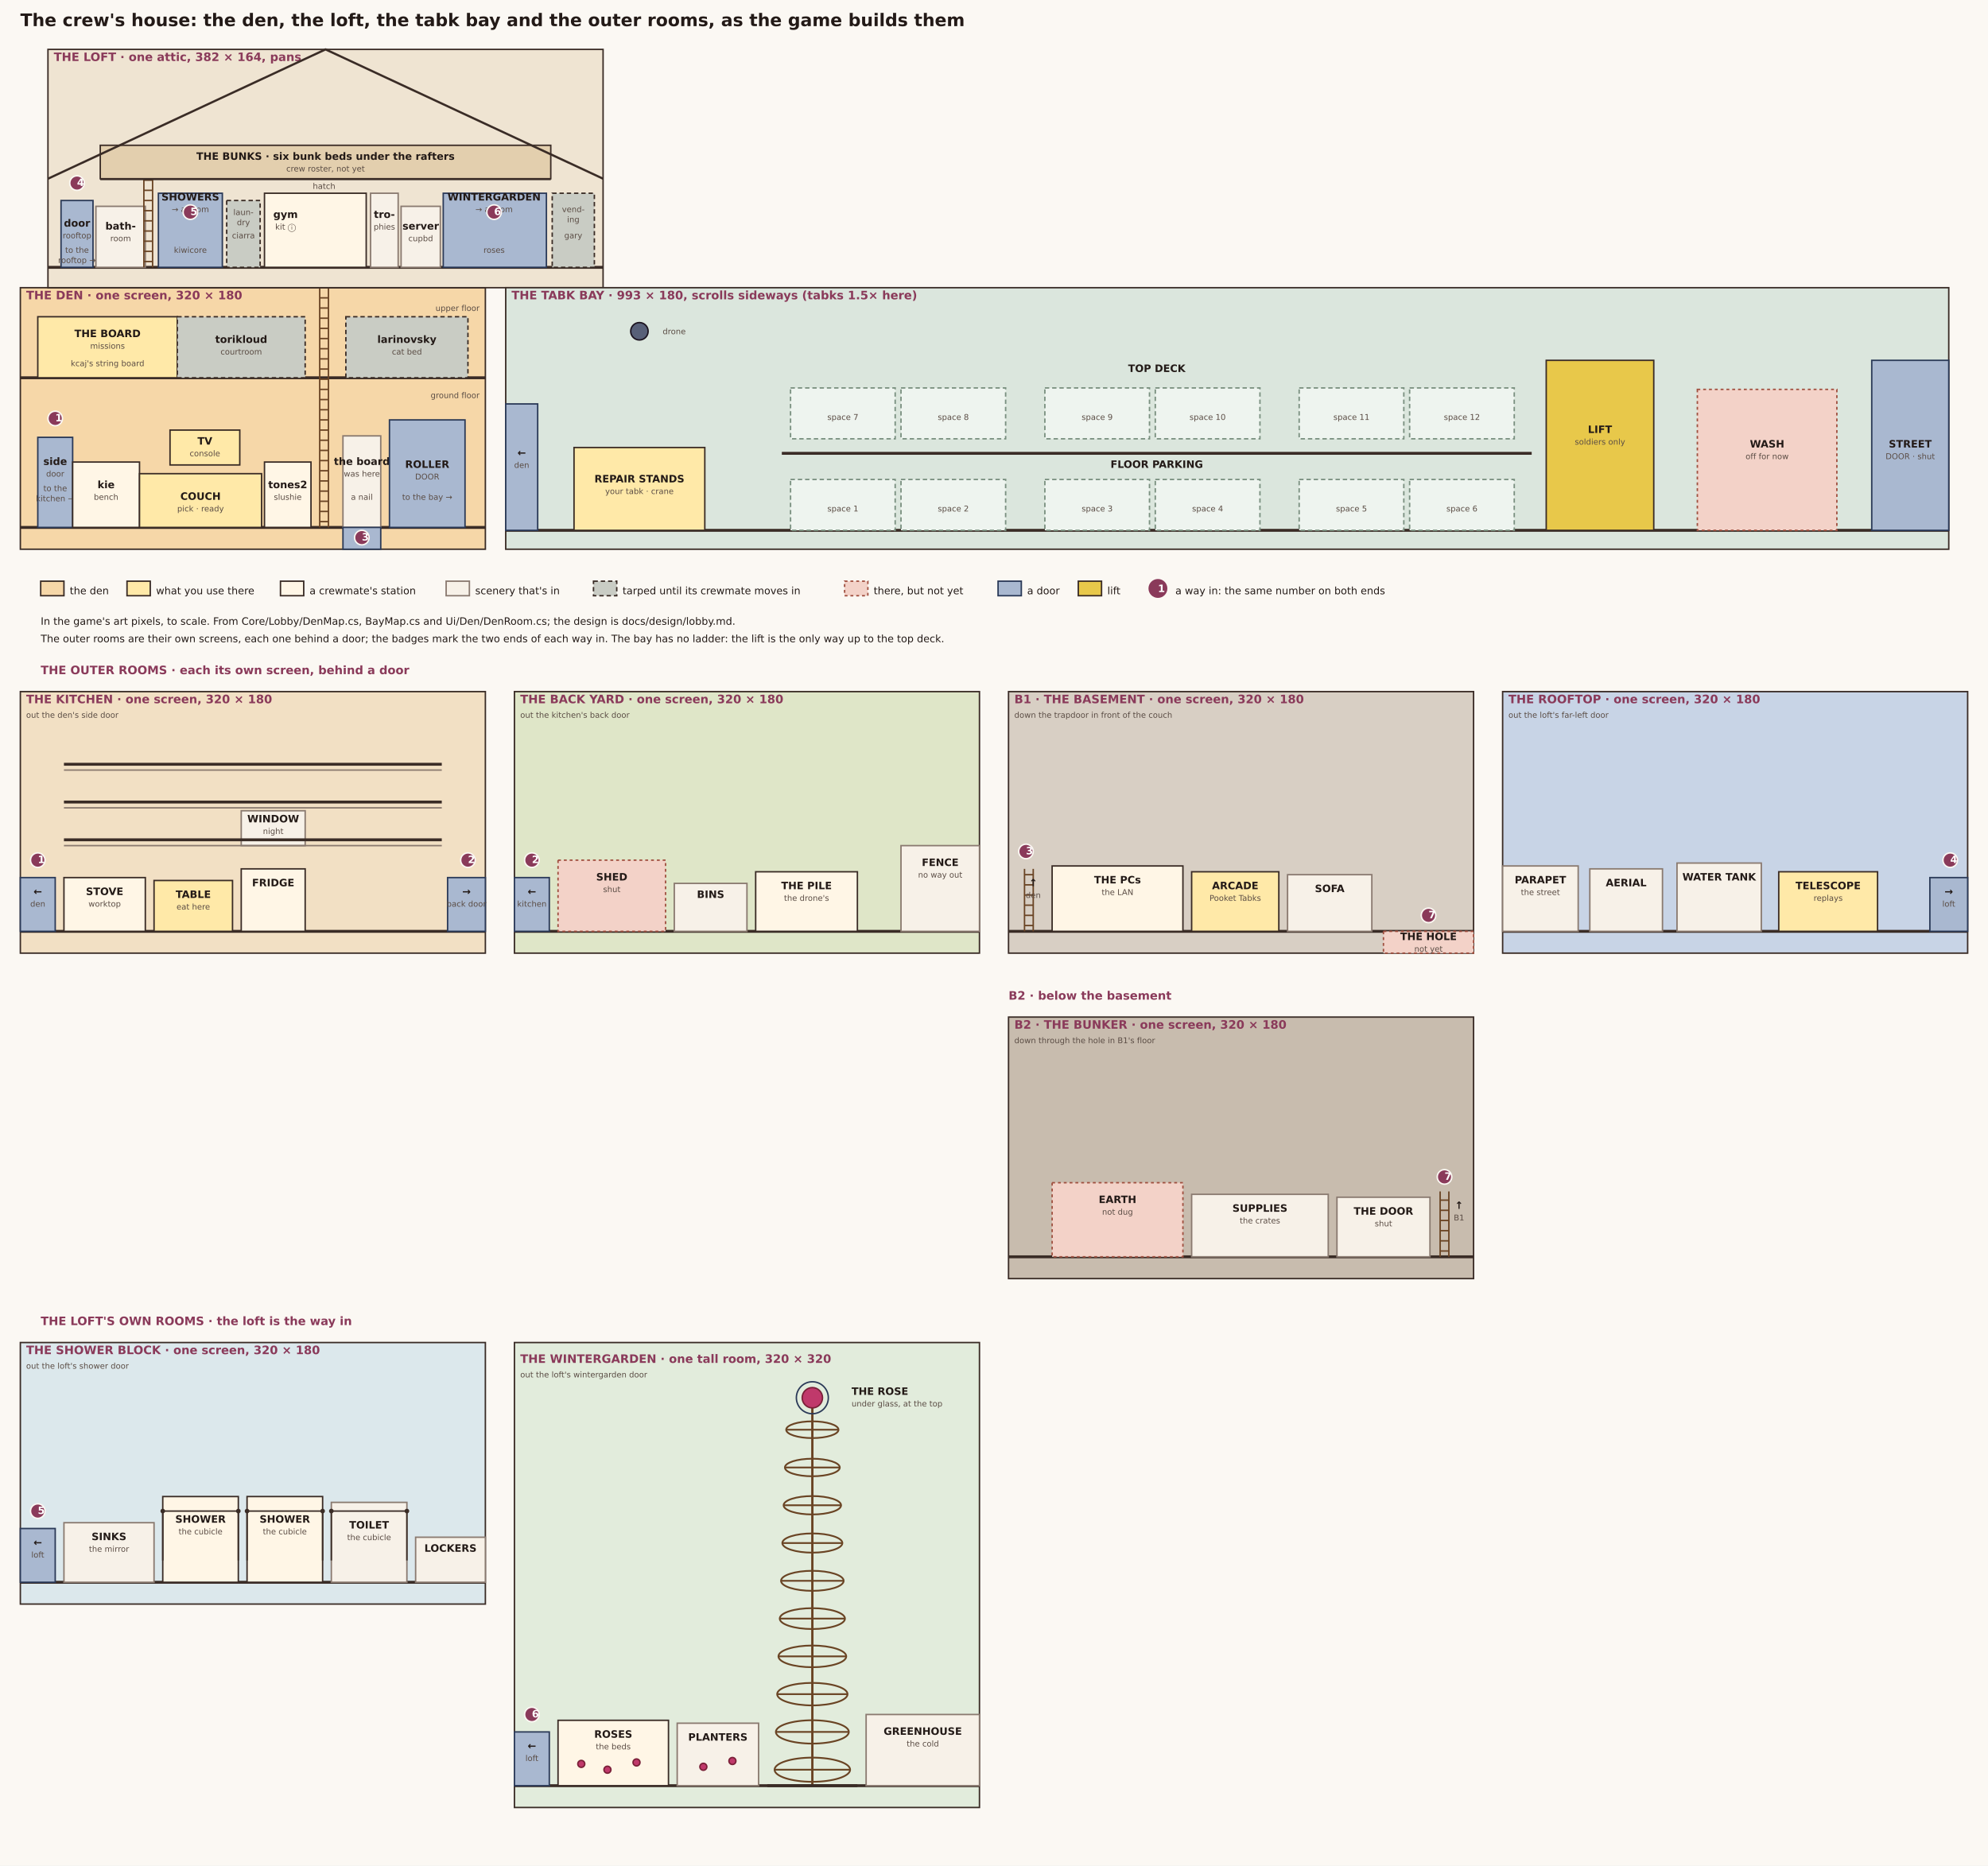
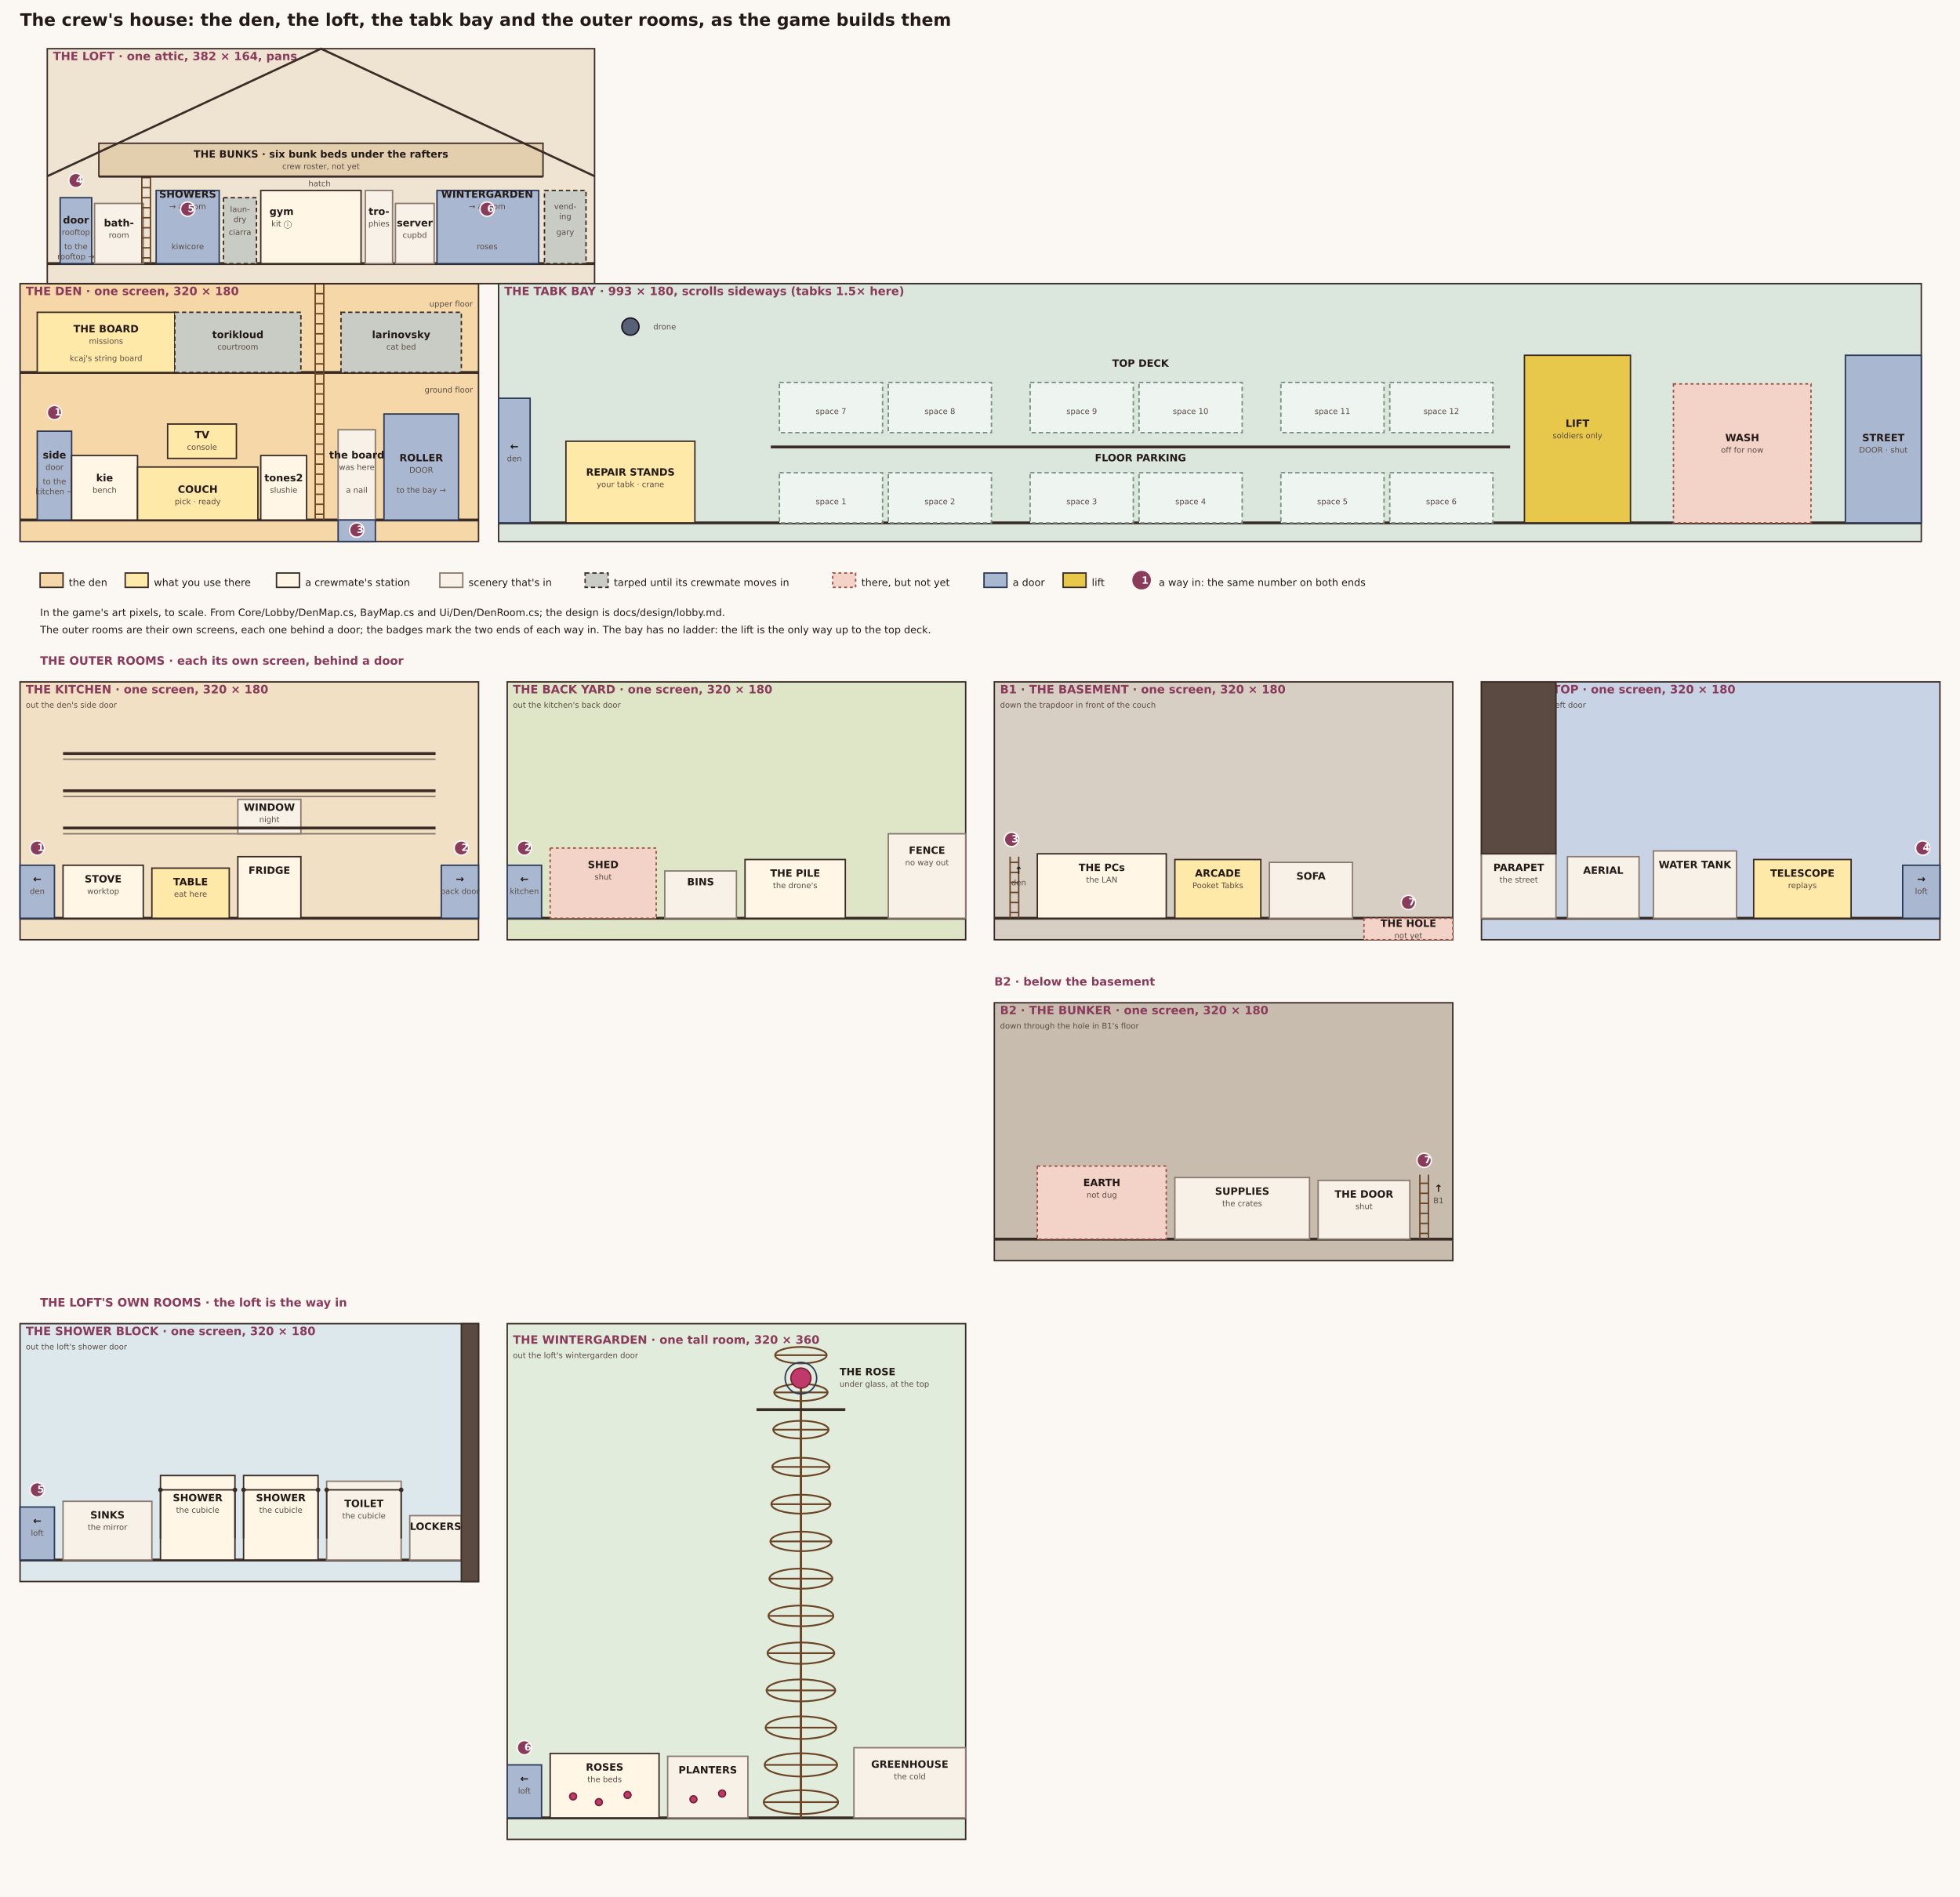
- <svg xmlns="http://www.w3.org/2000/svg" viewBox="-14 0 1368 1284" width="1710" font-family="Verdana, DejaVu Sans, sans-serif">
+ <svg xmlns="http://www.w3.org/2000/svg" viewBox="-14 0 1368 1324" width="1710" font-family="Verdana, DejaVu Sans, sans-serif">
  <style>
.den{fill:#f6d7a8;stroke:#3a2c26} .loft{fill:#efe4d2;stroke:#3a2c26} .bay{fill:#dbe6dd;stroke:#3a2c26}
.key{fill:#ffe9a8;stroke:#3a2c26} .st{fill:#fff6e6;stroke:#3a2c26} .st2{fill:#f7f1e8;stroke:#8a7a70}
.tarp{fill:#c9ccc4;stroke:#3a2c26;stroke-dasharray:3 2} .nyet{fill:#f3d2c8;stroke:#a05040;stroke-dasharray:2 2}
.door{fill:#a9b8d0;stroke:#2b3a58} .lift{fill:#e8c84a;stroke:#3a2c26} .space{fill:#eef4ef;stroke:#7a9080;stroke-dasharray:3 2}
+ .wall{fill:#5a4a42;stroke:#3a2c26}
.bunks{fill:#e3cfae;stroke:#3a2c26} .roof{fill:none;stroke:#3a2c26;stroke-width:1.5}
.fl{stroke:#3a2c26;stroke-width:2} .lad{stroke:#6a4424;stroke-width:1} .drone{fill:#586078;stroke:#1c1420}
.kitchen{fill:#f2e0c4;stroke:#3a2c26} .yard{fill:#dfe6c8;stroke:#3a2c26} .base{fill:#d8cfc4;stroke:#3a2c26}
.roofroom{fill:#c8d4e6;stroke:#3a2c26} .earth{fill:#a89078;stroke:#3a2c26}
.bunker{fill:#c8bcae;stroke:#3a2c26}
.shower{fill:#dce8ec;stroke:#3a2c26} .winter{fill:#e2ecdc;stroke:#3a2c26}
.saloon{stroke:#3a2c26;stroke-width:1;fill:none} .saloondot{fill:#3a2c26}
.rose{fill:#c0396b;stroke:#7a2038} .dome{fill:none;stroke:#2b3a58;stroke-width:1}
.spiral{fill:none;stroke:#6a4424;stroke-width:1.2} .spiralpost{stroke:#6a4424;stroke-width:1.6}
.shelvedge{stroke:#8a7a70;stroke-width:1}
.badge{fill:#8a3a5a;stroke:#fbf8f3} .bn{font-size:7px;font-weight:bold;fill:#ffffff}
text{fill:#231a17} .t{font-size:7px;font-weight:bold} .s{font-size:5.5px;fill:#5a4c44} .h{font-size:8px;font-weight:bold;fill:#8a3a5a} .k{font-size:7px}
</style>
-   <rect x="-14" y="0" width="1368" height="1284" fill="#fbf8f3" />
+   <rect x="-14" y="0" width="1368" height="1324" fill="#fbf8f3" />
  <text x="0" y="18" style="font-size:12px;font-weight:bold;fill:#231a17">The crew's house: the den, the loft, the tabk bay and the outer rooms, as the game builds them</text>
  <rect x="0" y="198" width="320" height="180" class="den" />
  <text x="4" y="206" class="h" text-anchor="start">THE DEN · one screen, 320 × 180</text>
  <line x1="0" y1="363" x2="320" y2="363" class="fl" />
  <line x1="0" y1="260" x2="320" y2="260" class="fl" />
  <text x="316" y="274" class="s" text-anchor="end">ground floor</text>
  <text x="316" y="214" class="s" text-anchor="end">upper floor</text>
  <rect x="12" y="301" width="24" height="62" class="door" />
  <text x="24" y="320" class="t" text-anchor="middle">side</text>
  <text x="24" y="328" class="s" text-anchor="middle">door</text>
  <text x="24" y="338" class="s" text-anchor="middle">to the</text>
  <text x="24" y="345" class="s" text-anchor="middle">kitchen →</text>
  <rect x="36" y="318" width="46" height="45" class="st" />
  <text x="59" y="336" class="t" text-anchor="middle">kie</text>
  <text x="59" y="344" class="s" text-anchor="middle">bench</text>
  <rect x="82" y="326" width="84" height="37" class="key" />
  <text x="124" y="344" class="t" text-anchor="middle">COUCH</text>
  <text x="124" y="352" class="s" text-anchor="middle">pick · ready</text>
  <rect x="103" y="296" width="48" height="24" class="key" />
  <text x="127" y="306" class="t" text-anchor="middle">TV</text>
  <text x="127" y="314" class="s" text-anchor="middle">console</text>
  <rect x="168" y="318" width="32" height="45" class="st" />
  <text x="184" y="336" class="t" text-anchor="middle">tones2</text>
  <text x="184" y="344" class="s" text-anchor="middle">slushie</text>
  <rect x="222" y="300" width="26" height="63" class="st2" />
  <text x="235" y="320" class="t" text-anchor="middle">the board</text>
  <text x="235" y="328" class="s" text-anchor="middle">was here</text>
  <text x="235" y="344" class="s" text-anchor="middle">a nail</text>
  <rect x="254" y="289" width="52" height="74" class="door" />
  <text x="280" y="322" class="t" text-anchor="middle">ROLLER</text>
  <text x="280" y="330" class="s" text-anchor="middle">DOOR</text>
  <text x="280" y="344" class="s" text-anchor="middle">to the bay →</text>
  <rect x="222" y="363" width="26" height="15" class="door" />
  <rect x="12" y="218" width="96" height="42" class="key" />
  <text x="60" y="232" class="t" text-anchor="middle">THE BOARD</text>
  <text x="60" y="240" class="s" text-anchor="middle">missions</text>
  <text x="60" y="252" class="s" text-anchor="middle">kcaj's string board</text>
  <rect x="108" y="218" width="88" height="42" class="tarp" />
  <text x="152" y="236" class="t" text-anchor="middle">torikloud</text>
  <text x="152" y="244" class="s" text-anchor="middle">courtroom</text>
  <rect x="224" y="218" width="84" height="42" class="tarp" />
  <text x="266" y="236" class="t" text-anchor="middle">larinovsky</text>
  <text x="266" y="244" class="s" text-anchor="middle">cat bed</text>
  <line x1="206" y1="363" x2="206" y2="184" class="lad" />
  <line x1="212" y1="363" x2="212" y2="184" class="lad" />
  <line x1="206" y1="359" x2="212" y2="359" class="lad" />
  <line x1="206" y1="352" x2="212" y2="352" class="lad" />
  <line x1="206" y1="345" x2="212" y2="345" class="lad" />
  <line x1="206" y1="338" x2="212" y2="338" class="lad" />
  <line x1="206" y1="331" x2="212" y2="331" class="lad" />
  <line x1="206" y1="324" x2="212" y2="324" class="lad" />
  <line x1="206" y1="317" x2="212" y2="317" class="lad" />
  <line x1="206" y1="310" x2="212" y2="310" class="lad" />
  <line x1="206" y1="303" x2="212" y2="303" class="lad" />
  <line x1="206" y1="296" x2="212" y2="296" class="lad" />
  <line x1="206" y1="289" x2="212" y2="289" class="lad" />
  <line x1="206" y1="282" x2="212" y2="282" class="lad" />
  <line x1="206" y1="275" x2="212" y2="275" class="lad" />
  <line x1="206" y1="268" x2="212" y2="268" class="lad" />
  <line x1="206" y1="261" x2="212" y2="261" class="lad" />
  <line x1="206" y1="254" x2="212" y2="254" class="lad" />
  <line x1="206" y1="247" x2="212" y2="247" class="lad" />
  <line x1="206" y1="240" x2="212" y2="240" class="lad" />
  <line x1="206" y1="233" x2="212" y2="233" class="lad" />
  <line x1="206" y1="226" x2="212" y2="226" class="lad" />
  <line x1="206" y1="219" x2="212" y2="219" class="lad" />
  <line x1="206" y1="212" x2="212" y2="212" class="lad" />
  <line x1="206" y1="205" x2="212" y2="205" class="lad" />
  <line x1="206" y1="198" x2="212" y2="198" class="lad" />
  <line x1="206" y1="191" x2="212" y2="191" class="lad" />
  <rect x="19" y="34" width="382" height="164" class="loft" />
  <text x="23" y="42" class="h" text-anchor="start">THE LOFT · one attic, 382 × 164, pans</text>
  <line x1="19" y1="184" x2="401" y2="184" class="fl" />
  <rect x="28" y="138" width="22" height="46" class="door" />
  <text x="39" y="156" class="t" text-anchor="middle">door</text>
  <text x="39" y="164" class="s" text-anchor="middle">rooftop</text>
  <text x="39" y="174" class="s" text-anchor="middle">to the</text>
  <text x="39" y="181" class="s" text-anchor="middle">rooftop →</text>
  <rect x="52" y="142" width="34" height="42" class="st2" />
  <text x="69" y="158" class="t" text-anchor="middle">bath-</text>
  <text x="69" y="166" class="s" text-anchor="middle">room</text>
  <line x1="85" y1="184" x2="85" y2="123" class="lad" />
  <line x1="91" y1="184" x2="91" y2="123" class="lad" />
  <line x1="85" y1="180" x2="91" y2="180" class="lad" />
  <line x1="85" y1="173" x2="91" y2="173" class="lad" />
  <line x1="85" y1="166" x2="91" y2="166" class="lad" />
  <line x1="85" y1="159" x2="91" y2="159" class="lad" />
  <line x1="85" y1="152" x2="91" y2="152" class="lad" />
  <line x1="85" y1="145" x2="91" y2="145" class="lad" />
  <line x1="85" y1="138" x2="91" y2="138" class="lad" />
  <line x1="85" y1="131" x2="91" y2="131" class="lad" />
  <line x1="85" y1="124" x2="91" y2="124" class="lad" />
  <rect x="95" y="133" width="44" height="51" class="door" />
  <text x="117" y="138" class="t" text-anchor="middle">SHOWERS</text>
  <text x="117" y="146" class="s" text-anchor="middle">→ a room</text>
  <text x="117" y="174" class="s" text-anchor="middle">kiwicore</text>
  <rect x="142" y="138" width="23" height="46" class="tarp" />
  <text x="153.5" y="148" class="s" text-anchor="middle">laun-</text>
  <text x="153.5" y="155" class="s" text-anchor="middle">dry</text>
  <text x="153.5" y="164" class="s" text-anchor="middle">ciarra</text>
  <rect x="168" y="133" width="70" height="51" class="st" />
  <text x="182.5" y="150" class="t" text-anchor="middle">gym</text>
  <text x="182.5" y="158" class="s" text-anchor="middle">kit ⓘ</text>
  <text x="209" y="130" class="s" text-anchor="middle">hatch</text>
  <rect x="241" y="133" width="19" height="51" class="st2" />
  <text x="250.5" y="150" class="t" text-anchor="middle">tro-</text>
  <text x="250.5" y="158" class="s" text-anchor="middle">phies</text>
  <rect x="262" y="142" width="27" height="42" class="st2" />
  <text x="275.5" y="158" class="t" text-anchor="middle">server</text>
  <text x="275.5" y="166" class="s" text-anchor="middle">cupbd</text>
  <rect x="291" y="133" width="71" height="51" class="door" />
  <text x="326" y="138" class="t" text-anchor="middle">WINTERGARDEN</text>
  <text x="326" y="146" class="s" text-anchor="middle">→ a room</text>
  <text x="326" y="174" class="s" text-anchor="middle">roses</text>
  <rect x="366" y="133" width="29" height="51" class="tarp" />
  <text x="380.5" y="146" class="s" text-anchor="middle">vend-</text>
  <text x="380.5" y="153" class="s" text-anchor="middle">ing</text>
  <text x="380.5" y="164" class="s" text-anchor="middle">gary</text>
  <line x1="55" y1="123" x2="365" y2="123" class="fl" />
  <rect x="55" y="100" width="310" height="23" class="bunks" />
  <text x="210" y="110" class="t" text-anchor="middle">THE BUNKS · six bunk beds under the rafters</text>
  <text x="210" y="118" class="s" text-anchor="middle">crew roster, not yet</text>
  <path d="M19 123 L210 34 L401 123" class="roof" />
  <rect x="334" y="198" width="993" height="180" class="bay" />
  <text x="338" y="206" class="h" text-anchor="start">THE TABK BAY · 993 × 180, scrolls sideways (tabks 1.5× here)</text>
  <line x1="334" y1="365" x2="1327" y2="365" class="fl" />
  <rect x="334" y="278" width="22" height="87" class="door" />
  <text x="345" y="314" class="t" text-anchor="middle">←</text>
  <text x="345" y="322" class="s" text-anchor="middle">den</text>
  <rect x="381" y="308" width="90" height="57" class="key" />
  <text x="426" y="332" class="t" text-anchor="middle">REPAIR STANDS</text>
  <text x="426" y="340" class="s" text-anchor="middle">your tabk · crane</text>
  <line x1="524" y1="312" x2="1040" y2="312" class="fl" />
  <rect x="530" y="330" width="72" height="35" class="space" />
  <text x="566" y="352" class="s" text-anchor="middle">space 1</text>
  <rect x="530" y="267" width="72" height="35" class="space" />
  <text x="566" y="289" class="s" text-anchor="middle">space 7</text>
  <rect x="606" y="330" width="72" height="35" class="space" />
  <text x="642" y="352" class="s" text-anchor="middle">space 2</text>
  <rect x="606" y="267" width="72" height="35" class="space" />
  <text x="642" y="289" class="s" text-anchor="middle">space 8</text>
  <rect x="705" y="330" width="72" height="35" class="space" />
  <text x="741" y="352" class="s" text-anchor="middle">space 3</text>
  <rect x="705" y="267" width="72" height="35" class="space" />
  <text x="741" y="289" class="s" text-anchor="middle">space 9</text>
  <rect x="781" y="330" width="72" height="35" class="space" />
  <text x="817" y="352" class="s" text-anchor="middle">space 4</text>
  <rect x="781" y="267" width="72" height="35" class="space" />
  <text x="817" y="289" class="s" text-anchor="middle">space 10</text>
  <rect x="880" y="330" width="72" height="35" class="space" />
  <text x="916" y="352" class="s" text-anchor="middle">space 5</text>
  <rect x="880" y="267" width="72" height="35" class="space" />
  <text x="916" y="289" class="s" text-anchor="middle">space 11</text>
  <rect x="956" y="330" width="72" height="35" class="space" />
  <text x="992" y="352" class="s" text-anchor="middle">space 6</text>
  <rect x="956" y="267" width="72" height="35" class="space" />
  <text x="992" y="289" class="s" text-anchor="middle">space 12</text>
  <text x="782" y="256" class="t" text-anchor="middle">TOP DECK</text>
  <text x="782" y="322" class="t" text-anchor="middle">FLOOR PARKING</text>
  <rect x="1050" y="248" width="74" height="117" class="lift" />
  <text x="1087" y="298" class="t" text-anchor="middle">LIFT</text>
  <text x="1087" y="306" class="s" text-anchor="middle">soldiers only</text>
  <rect x="1154" y="268" width="96" height="97" class="nyet" />
  <text x="1202" y="308" class="t" text-anchor="middle">WASH</text>
  <text x="1202" y="316" class="s" text-anchor="middle">off for now</text>
  <rect x="1274" y="248" width="53" height="117" class="door" />
  <text x="1300.5" y="308" class="t" text-anchor="middle">STREET</text>
  <text x="1300.5" y="316" class="s" text-anchor="middle">DOOR · shut</text>
  <circle cx="426" cy="228" r="6" class="drone" />
  <text x="442" y="230" class="s" text-anchor="start">drone</text>
  <text x="14" y="464" class="h">THE OUTER ROOMS · each its own screen, behind a door</text>
  <rect x="0" y="476" width="320" height="180" class="kitchen" />
  <text x="4" y="484" class="h" text-anchor="start">THE KITCHEN · one screen, 320 × 180</text>
  <text x="4" y="494" class="s" text-anchor="start">out the den's side door</text>
  <line x1="0" y1="641" x2="320" y2="641" class="fl" />
  <rect x="0" y="604" width="24" height="37" class="door" />
  <text x="12" y="616" class="t" text-anchor="middle">←</text>
  <text x="12" y="624" class="s" text-anchor="middle">den</text>
  <rect x="30" y="604" width="56" height="37" class="st" />
  <text x="58" y="616" class="t" text-anchor="middle">STOVE</text>
  <text x="58" y="624" class="s" text-anchor="middle">worktop</text>
  <rect x="92" y="606" width="54" height="35" class="key" />
  <text x="119" y="618" class="t" text-anchor="middle">TABLE</text>
  <text x="119" y="626" class="s" text-anchor="middle">eat here</text>
  <rect x="152" y="598" width="44" height="43" class="st" />
  <text x="174" y="610" class="t" text-anchor="middle">FRIDGE</text>
  <rect x="152" y="558" width="44" height="24" class="st2" />
  <text x="174" y="566" class="t" text-anchor="middle">WINDOW</text>
  <text x="174" y="574" class="s" text-anchor="middle">night</text>
  <rect x="294" y="604" width="26" height="37" class="door" />
  <text x="307" y="616" class="t" text-anchor="middle">→</text>
  <text x="307" y="624" class="s" text-anchor="middle">back door</text>
  <line x1="30" y1="578" x2="290" y2="578" class="fl" />
  <line x1="30" y1="582" x2="290" y2="582" class="shelvedge" />
  <line x1="30" y1="552" x2="290" y2="552" class="fl" />
  <line x1="30" y1="556" x2="290" y2="556" class="shelvedge" />
  <line x1="30" y1="526" x2="290" y2="526" class="fl" />
  <line x1="30" y1="530" x2="290" y2="530" class="shelvedge" />
  <rect x="340" y="476" width="320" height="180" class="yard" />
  <text x="344" y="484" class="h" text-anchor="start">THE BACK YARD · one screen, 320 × 180</text>
  <text x="344" y="494" class="s" text-anchor="start">out the kitchen's back door</text>
  <line x1="340" y1="641" x2="660" y2="641" class="fl" />
  <rect x="340" y="604" width="24" height="37" class="door" />
  <text x="352" y="616" class="t" text-anchor="middle">←</text>
  <text x="352" y="624" class="s" text-anchor="middle">kitchen</text>
  <rect x="370" y="592" width="74" height="49" class="nyet" />
  <text x="407" y="606" class="t" text-anchor="middle">SHED</text>
  <text x="407" y="614" class="s" text-anchor="middle">shut</text>
  <rect x="450" y="608" width="50" height="33" class="st2" />
  <text x="475" y="618" class="t" text-anchor="middle">BINS</text>
  <rect x="506" y="600" width="70" height="41" class="st" />
  <text x="541" y="612" class="t" text-anchor="middle">THE PILE</text>
  <text x="541" y="620" class="s" text-anchor="middle">the drone's</text>
  <rect x="606" y="582" width="54" height="59" class="st2" />
  <text x="633" y="596" class="t" text-anchor="middle">FENCE</text>
  <text x="633" y="604" class="s" text-anchor="middle">no way out</text>
  <rect x="680" y="476" width="320" height="180" class="base" />
  <text x="684" y="484" class="h" text-anchor="start">B1 · THE BASEMENT · one screen, 320 × 180</text>
  <text x="684" y="494" class="s" text-anchor="start">down the trapdoor in front of the couch</text>
  <line x1="680" y1="641" x2="1000" y2="641" class="fl" />
  <line x1="691" y1="641" x2="691" y2="598" class="lad" />
  <line x1="697" y1="641" x2="697" y2="598" class="lad" />
  <line x1="691" y1="637" x2="697" y2="637" class="lad" />
  <line x1="691" y1="630" x2="697" y2="630" class="lad" />
  <line x1="691" y1="623" x2="697" y2="623" class="lad" />
  <line x1="691" y1="616" x2="697" y2="616" class="lad" />
  <line x1="691" y1="609" x2="697" y2="609" class="lad" />
  <line x1="691" y1="602" x2="697" y2="602" class="lad" />
  <text x="697" y="610" class="t" text-anchor="middle">↑</text>
  <text x="697" y="618" class="s" text-anchor="middle">den</text>
  <rect x="710" y="596" width="90" height="45" class="st" />
  <text x="755" y="608" class="t" text-anchor="middle">THE PCs</text>
  <text x="755" y="616" class="s" text-anchor="middle">the LAN</text>
  <rect x="806" y="600" width="60" height="41" class="key" />
  <text x="836" y="612" class="t" text-anchor="middle">ARCADE</text>
  <text x="836" y="620" class="s" text-anchor="middle">Pooket Tabks</text>
  <rect x="872" y="602" width="58" height="39" class="st2" />
  <text x="901" y="614" class="t" text-anchor="middle">SOFA</text>
  <rect x="938" y="641" width="62" height="15" class="nyet" />
  <text x="969" y="647" class="t" text-anchor="middle">THE HOLE</text>
  <text x="969" y="655" class="s" text-anchor="middle">not yet</text>
  <rect x="680" y="700" width="320" height="180" class="bunker" />
  <text x="684" y="708" class="h" text-anchor="start">B2 · THE BUNKER · one screen, 320 × 180</text>
  <text x="684" y="718" class="s" text-anchor="start">down through the hole in B1's floor</text>
  <line x1="680" y1="865" x2="1000" y2="865" class="fl" />
  <line x1="977" y1="865" x2="977" y2="820" class="lad" />
  <line x1="983" y1="865" x2="983" y2="820" class="lad" />
  <line x1="977" y1="861" x2="983" y2="861" class="lad" />
  <line x1="977" y1="854" x2="983" y2="854" class="lad" />
  <line x1="977" y1="847" x2="983" y2="847" class="lad" />
  <line x1="977" y1="840" x2="983" y2="840" class="lad" />
  <line x1="977" y1="833" x2="983" y2="833" class="lad" />
  <line x1="977" y1="826" x2="983" y2="826" class="lad" />
  <text x="990" y="832" class="t" text-anchor="middle">↑</text>
  <text x="990" y="840" class="s" text-anchor="middle">B1</text>
  <rect x="710" y="814" width="90" height="51" class="nyet" />
  <text x="755" y="828" class="t" text-anchor="middle">EARTH</text>
  <text x="755" y="836" class="s" text-anchor="middle">not dug</text>
  <rect x="806" y="822" width="94" height="43" class="st2" />
  <text x="853" y="834" class="t" text-anchor="middle">SUPPLIES</text>
  <text x="853" y="842" class="s" text-anchor="middle">the crates</text>
  <rect x="906" y="824" width="64" height="41" class="st2" />
  <text x="938" y="836" class="t" text-anchor="middle">THE DOOR</text>
  <text x="938" y="844" class="s" text-anchor="middle">shut</text>
  <rect x="1020" y="476" width="320" height="180" class="roofroom" />
  <text x="1024" y="484" class="h" text-anchor="start">THE ROOFTOP · one screen, 320 × 180</text>
  <text x="1024" y="494" class="s" text-anchor="start">out the loft's far-left door</text>
  <line x1="1020" y1="641" x2="1340" y2="641" class="fl" />
  <rect x="1314" y="604" width="26" height="37" class="door" />
  <text x="1327" y="616" class="t" text-anchor="middle">→</text>
  <text x="1327" y="624" class="s" text-anchor="middle">loft</text>
  <rect x="1210" y="600" width="68" height="41" class="key" />
  <text x="1244" y="612" class="t" text-anchor="middle">TELESCOPE</text>
  <text x="1244" y="620" class="s" text-anchor="middle">replays</text>
  <rect x="1140" y="594" width="58" height="47" class="st2" />
  <text x="1169" y="606" class="t" text-anchor="middle">WATER TANK</text>
  <rect x="1080" y="598" width="50" height="43" class="st2" />
  <text x="1105" y="610" class="t" text-anchor="middle">AERIAL</text>
  <rect x="1020" y="596" width="52" height="45" class="st2" />
  <text x="1046" y="608" class="t" text-anchor="middle">PARAPET</text>
  <text x="1046" y="616" class="s" text-anchor="middle">the street</text>
+   <rect x="1020" y="476" width="52" height="120" class="wall" />
  <text x="14" y="912" class="h">THE LOFT'S OWN ROOMS · the loft is the way in</text>
  <rect x="0" y="924" width="320" height="180" class="shower" />
  <text x="4" y="932" class="h" text-anchor="start">THE SHOWER BLOCK · one screen, 320 × 180</text>
  <text x="4" y="942" class="s" text-anchor="start">out the loft's shower door</text>
  <line x1="0" y1="1089" x2="320" y2="1089" class="fl" />
  <rect x="0" y="1052" width="24" height="37" class="door" />
  <text x="12" y="1064" class="t" text-anchor="middle">←</text>
  <text x="12" y="1072" class="s" text-anchor="middle">loft</text>
  <rect x="30" y="1048" width="62" height="41" class="st2" />
  <text x="61" y="1060" class="t" text-anchor="middle">SINKS</text>
  <text x="61" y="1068" class="s" text-anchor="middle">the mirror</text>
  <rect x="98" y="1030" width="52" height="59" class="st" />
  <text x="124" y="1048" class="t" text-anchor="middle">SHOWER</text>
  <text x="124" y="1056" class="s" text-anchor="middle">the cubicle</text>
  <rect x="156" y="1030" width="52" height="59" class="st" />
  <text x="182" y="1048" class="t" text-anchor="middle">SHOWER</text>
  <text x="182" y="1056" class="s" text-anchor="middle">the cubicle</text>
  <rect x="214" y="1034" width="52" height="55" class="st2" />
  <text x="240" y="1052" class="t" text-anchor="middle">TOILET</text>
  <text x="240" y="1060" class="s" text-anchor="middle">the cubicle</text>
-   <rect x="272" y="1058" width="48" height="31" class="st2" />
-   <text x="296" y="1068" class="t" text-anchor="middle">LOCKERS</text>
+   <rect x="272" y="1058" width="36" height="31" class="st2" />
+   <text x="290" y="1068" class="t" text-anchor="middle">LOCKERS</text>
+   <rect x="308" y="924" width="12" height="180" class="wall" />
  <path d="M98 1040 L98 1074 M150 1040 L150 1074" class="saloon" />
  <circle cx="98" cy="1040" r="1.6" class="saloondot" />
  <circle cx="150" cy="1040" r="1.6" class="saloondot" />
  <path d="M98 1040 L150 1040" class="saloon" />
  <path d="M156 1040 L156 1074 M208 1040 L208 1074" class="saloon" />
  <circle cx="156" cy="1040" r="1.6" class="saloondot" />
  <circle cx="208" cy="1040" r="1.6" class="saloondot" />
  <path d="M156 1040 L208 1040" class="saloon" />
  <path d="M214 1040 L214 1074 M266 1040 L266 1074" class="saloon" />
  <circle cx="214" cy="1040" r="1.6" class="saloondot" />
  <circle cx="266" cy="1040" r="1.6" class="saloondot" />
  <path d="M214 1040 L266 1040" class="saloon" />
-   <rect x="340" y="924" width="320" height="320" class="winter" />
-   <text x="344" y="938" class="h" text-anchor="start">THE WINTERGARDEN · one tall room, 320 × 320</text>
+   <rect x="340" y="924" width="320" height="360" class="winter" />
+   <text x="344" y="938" class="h" text-anchor="start">THE WINTERGARDEN · one tall room, 320 × 360</text>
  <text x="344" y="948" class="s" text-anchor="start">out the loft's wintergarden door</text>
-   <line x1="340" y1="1229" x2="660" y2="1229" class="fl" />
-   <rect x="340" y="1192" width="24" height="37" class="door" />
-   <text x="352" y="1204" class="t" text-anchor="middle">←</text>
-   <text x="352" y="1212" class="s" text-anchor="middle">loft</text>
-   <rect x="370" y="1184" width="76" height="45" class="st" />
-   <text x="408" y="1196" class="t" text-anchor="middle">ROSES</text>
-   <text x="408" y="1204" class="s" text-anchor="middle">the beds</text>
-   <rect x="452" y="1186" width="56" height="43" class="st2" />
-   <text x="480" y="1198" class="t" text-anchor="middle">PLANTERS</text>
-   <rect x="582" y="1180" width="78" height="49" class="st2" />
-   <text x="621" y="1194" class="t" text-anchor="middle">GREENHOUSE</text>
-   <text x="621" y="1202" class="s" text-anchor="middle">the cold</text>
-   <ellipse cx="545" cy="1218" rx="26" ry="8.32" class="spiral" />
-   <line x1="519" y1="1218" x2="571" y2="1218" class="spiral" />
-   <ellipse cx="545" cy="1192" rx="25.111" ry="8.036" class="spiral" />
-   <line x1="519.889" y1="1192" x2="570.111" y2="1192" class="spiral" />
-   <ellipse cx="545" cy="1166" rx="24.222" ry="7.751" class="spiral" />
-   <line x1="520.778" y1="1166" x2="569.222" y2="1166" class="spiral" />
-   <ellipse cx="545" cy="1140" rx="23.333" ry="7.467" class="spiral" />
-   <line x1="521.667" y1="1140" x2="568.333" y2="1140" class="spiral" />
-   <ellipse cx="545" cy="1114" rx="22.444" ry="7.182" class="spiral" />
-   <line x1="522.556" y1="1114" x2="567.444" y2="1114" class="spiral" />
-   <ellipse cx="545" cy="1088" rx="21.556" ry="6.898" class="spiral" />
-   <line x1="523.444" y1="1088" x2="566.556" y2="1088" class="spiral" />
-   <ellipse cx="545" cy="1062" rx="20.667" ry="6.613" class="spiral" />
-   <line x1="524.333" y1="1062" x2="565.667" y2="1062" class="spiral" />
-   <ellipse cx="545" cy="1036" rx="19.778" ry="6.329" class="spiral" />
-   <line x1="525.222" y1="1036" x2="564.778" y2="1036" class="spiral" />
-   <ellipse cx="545" cy="1010" rx="18.889" ry="6.044" class="spiral" />
-   <line x1="526.111" y1="1010" x2="563.889" y2="1010" class="spiral" />
-   <ellipse cx="545" cy="984" rx="18" ry="5.76" class="spiral" />
-   <line x1="527" y1="984" x2="563" y2="984" class="spiral" />
-   <line x1="545" y1="1229" x2="545" y2="958" class="spiralpost" />
-   <circle cx="386" cy="1214" r="2.4" class="rose" />
-   <circle cx="404" cy="1218" r="2.4" class="rose" />
-   <circle cx="424" cy="1213" r="2.4" class="rose" />
-   <circle cx="470" cy="1216" r="2.4" class="rose" />
-   <circle cx="490" cy="1212" r="2.4" class="rose" />
+   <line x1="340" y1="1269" x2="660" y2="1269" class="fl" />
+   <rect x="340" y="1232" width="24" height="37" class="door" />
+   <text x="352" y="1244" class="t" text-anchor="middle">←</text>
+   <text x="352" y="1252" class="s" text-anchor="middle">loft</text>
+   <rect x="370" y="1224" width="76" height="45" class="st" />
+   <text x="408" y="1236" class="t" text-anchor="middle">ROSES</text>
+   <text x="408" y="1244" class="s" text-anchor="middle">the beds</text>
+   <rect x="452" y="1226" width="56" height="43" class="st2" />
+   <text x="480" y="1238" class="t" text-anchor="middle">PLANTERS</text>
+   <rect x="582" y="1220" width="78" height="49" class="st2" />
+   <text x="621" y="1234" class="t" text-anchor="middle">GREENHOUSE</text>
+   <text x="621" y="1242" class="s" text-anchor="middle">the cold</text>
+   <ellipse cx="545" cy="1258" rx="26" ry="8.32" class="spiral" />
+   <line x1="519" y1="1258" x2="571" y2="1258" class="spiral" />
+   <ellipse cx="545" cy="1232" rx="25.333" ry="8.107" class="spiral" />
+   <line x1="519.667" y1="1232" x2="570.333" y2="1232" class="spiral" />
+   <ellipse cx="545" cy="1206" rx="24.667" ry="7.893" class="spiral" />
+   <line x1="520.333" y1="1206" x2="569.667" y2="1206" class="spiral" />
+   <ellipse cx="545" cy="1180" rx="24" ry="7.68" class="spiral" />
+   <line x1="521" y1="1180" x2="569" y2="1180" class="spiral" />
+   <ellipse cx="545" cy="1154" rx="23.333" ry="7.467" class="spiral" />
+   <line x1="521.667" y1="1154" x2="568.333" y2="1154" class="spiral" />
+   <ellipse cx="545" cy="1128" rx="22.667" ry="7.253" class="spiral" />
+   <line x1="522.333" y1="1128" x2="567.667" y2="1128" class="spiral" />
+   <ellipse cx="545" cy="1102" rx="22" ry="7.04" class="spiral" />
+   <line x1="523" y1="1102" x2="567" y2="1102" class="spiral" />
+   <ellipse cx="545" cy="1076" rx="21.333" ry="6.827" class="spiral" />
+   <line x1="523.667" y1="1076" x2="566.333" y2="1076" class="spiral" />
+   <ellipse cx="545" cy="1050" rx="20.667" ry="6.613" class="spiral" />
+   <line x1="524.333" y1="1050" x2="565.667" y2="1050" class="spiral" />
+   <ellipse cx="545" cy="1024" rx="20" ry="6.4" class="spiral" />
+   <line x1="525" y1="1024" x2="565" y2="1024" class="spiral" />
+   <ellipse cx="545" cy="998" rx="19.333" ry="6.187" class="spiral" />
+   <line x1="525.667" y1="998" x2="564.333" y2="998" class="spiral" />
+   <ellipse cx="545" cy="972" rx="18.667" ry="5.973" class="spiral" />
+   <line x1="526.333" y1="972" x2="563.667" y2="972" class="spiral" />
+   <ellipse cx="545" cy="946" rx="18" ry="5.76" class="spiral" />
+   <line x1="527" y1="946" x2="563" y2="946" class="spiral" />
+   <line x1="545" y1="1269" x2="545" y2="958" class="spiralpost" />
+   <circle cx="386" cy="1254" r="2.4" class="rose" />
+   <circle cx="404" cy="1258" r="2.4" class="rose" />
+   <circle cx="424" cy="1253" r="2.4" class="rose" />
+   <circle cx="470" cy="1256" r="2.4" class="rose" />
+   <circle cx="490" cy="1252" r="2.4" class="rose" />
  <circle cx="545" cy="962" r="7" class="rose" />
  <circle cx="545" cy="962" r="11" class="dome" />
  <text x="572" y="960" class="t" text-anchor="start">THE ROSE</text>
  <text x="572" y="968" class="s" text-anchor="start">under glass, at the top</text>
-   <line x1="514" y1="1229" x2="576" y2="1229" class="fl" />
+   <line x1="514" y1="984" x2="576" y2="984" class="fl" />
  <text x="680" y="688" class="h">B2 · below the basement</text>
  <circle cx="24" cy="288" r="5" class="badge" />
  <text x="24" y="290" class="bn">1</text>
  <circle cx="235" cy="370" r="5" class="badge" />
  <text x="235" y="372" class="bn">3</text>
  <circle cx="39" cy="126" r="5" class="badge" />
  <text x="39" y="128" class="bn">4</text>
  <circle cx="117" cy="146" r="5" class="badge" />
  <text x="117" y="148" class="bn">5</text>
  <circle cx="326" cy="146" r="5" class="badge" />
  <text x="326" y="148" class="bn">6</text>
  <circle cx="12" cy="592" r="5" class="badge" />
  <text x="12" y="594" class="bn">1</text>
  <circle cx="308" cy="592" r="5" class="badge" />
  <text x="308" y="594" class="bn">2</text>
  <circle cx="352" cy="592" r="5" class="badge" />
  <text x="352" y="594" class="bn">2</text>
  <circle cx="692" cy="586" r="5" class="badge" />
  <text x="692" y="588" class="bn">3</text>
  <circle cx="969" cy="630" r="5" class="badge" />
  <text x="969" y="632" class="bn">7</text>
  <circle cx="980" cy="810" r="5" class="badge" />
  <text x="980" y="812" class="bn">7</text>
  <circle cx="1328" cy="592" r="5" class="badge" />
  <text x="1328" y="594" class="bn">4</text>
  <circle cx="12" cy="1040" r="5" class="badge" />
  <text x="12" y="1042" class="bn">5</text>
-   <circle cx="352" cy="1180" r="5" class="badge" />
-   <text x="352" y="1182" class="bn">6</text>
+   <circle cx="352" cy="1220" r="5" class="badge" />
+   <text x="352" y="1222" class="bn">6</text>
  <rect x="14" y="400" width="16" height="10" class="den" />
  <text x="34" y="409" class="k">the den</text>
  <rect x="73.4" y="400" width="16" height="10" class="key" />
  <text x="93.4" y="409" class="k">what you use there</text>
  <rect x="179.0" y="400" width="16" height="10" class="st" />
  <text x="199.0" y="409" class="k">a crewmate's station</text>
  <rect x="293.0" y="400" width="16" height="10" class="st2" />
  <text x="313.0" y="409" class="k">scenery that's in</text>
  <rect x="394.4" y="400" width="16" height="10" class="tarp" />
  <text x="414.4" y="409" class="k">tarped until its crewmate moves in</text>
  <rect x="567.2" y="400" width="16" height="10" class="nyet" />
  <text x="587.2" y="409" class="k">there, but not yet</text>
  <rect x="672.8" y="400" width="16" height="10" class="door" />
  <text x="692.8" y="409" class="k">a door</text>
  <rect x="728" y="400" width="16" height="10" class="lift" />
  <text x="748" y="409" class="k">lift</text>
  <circle cx="782.8" cy="405" r="7" class="badge" />
  <text x="782.8" y="407.5" class="bn">1</text>
  <text x="794.8" y="409" class="k">a way in: the same number on both ends</text>
  <text x="14" y="430" class="k">In the game's art pixels, to scale. From Core/Lobby/DenMap.cs, BayMap.cs and Ui/Den/DenRoom.cs; the design is docs/design/lobby.md.</text>
  <text x="14" y="442" class="k">The outer rooms are their own screens, each one behind a door; the badges mark the two ends of each way in. The bay has no ladder: the lift is the only way up to the top deck.</text>
</svg>
